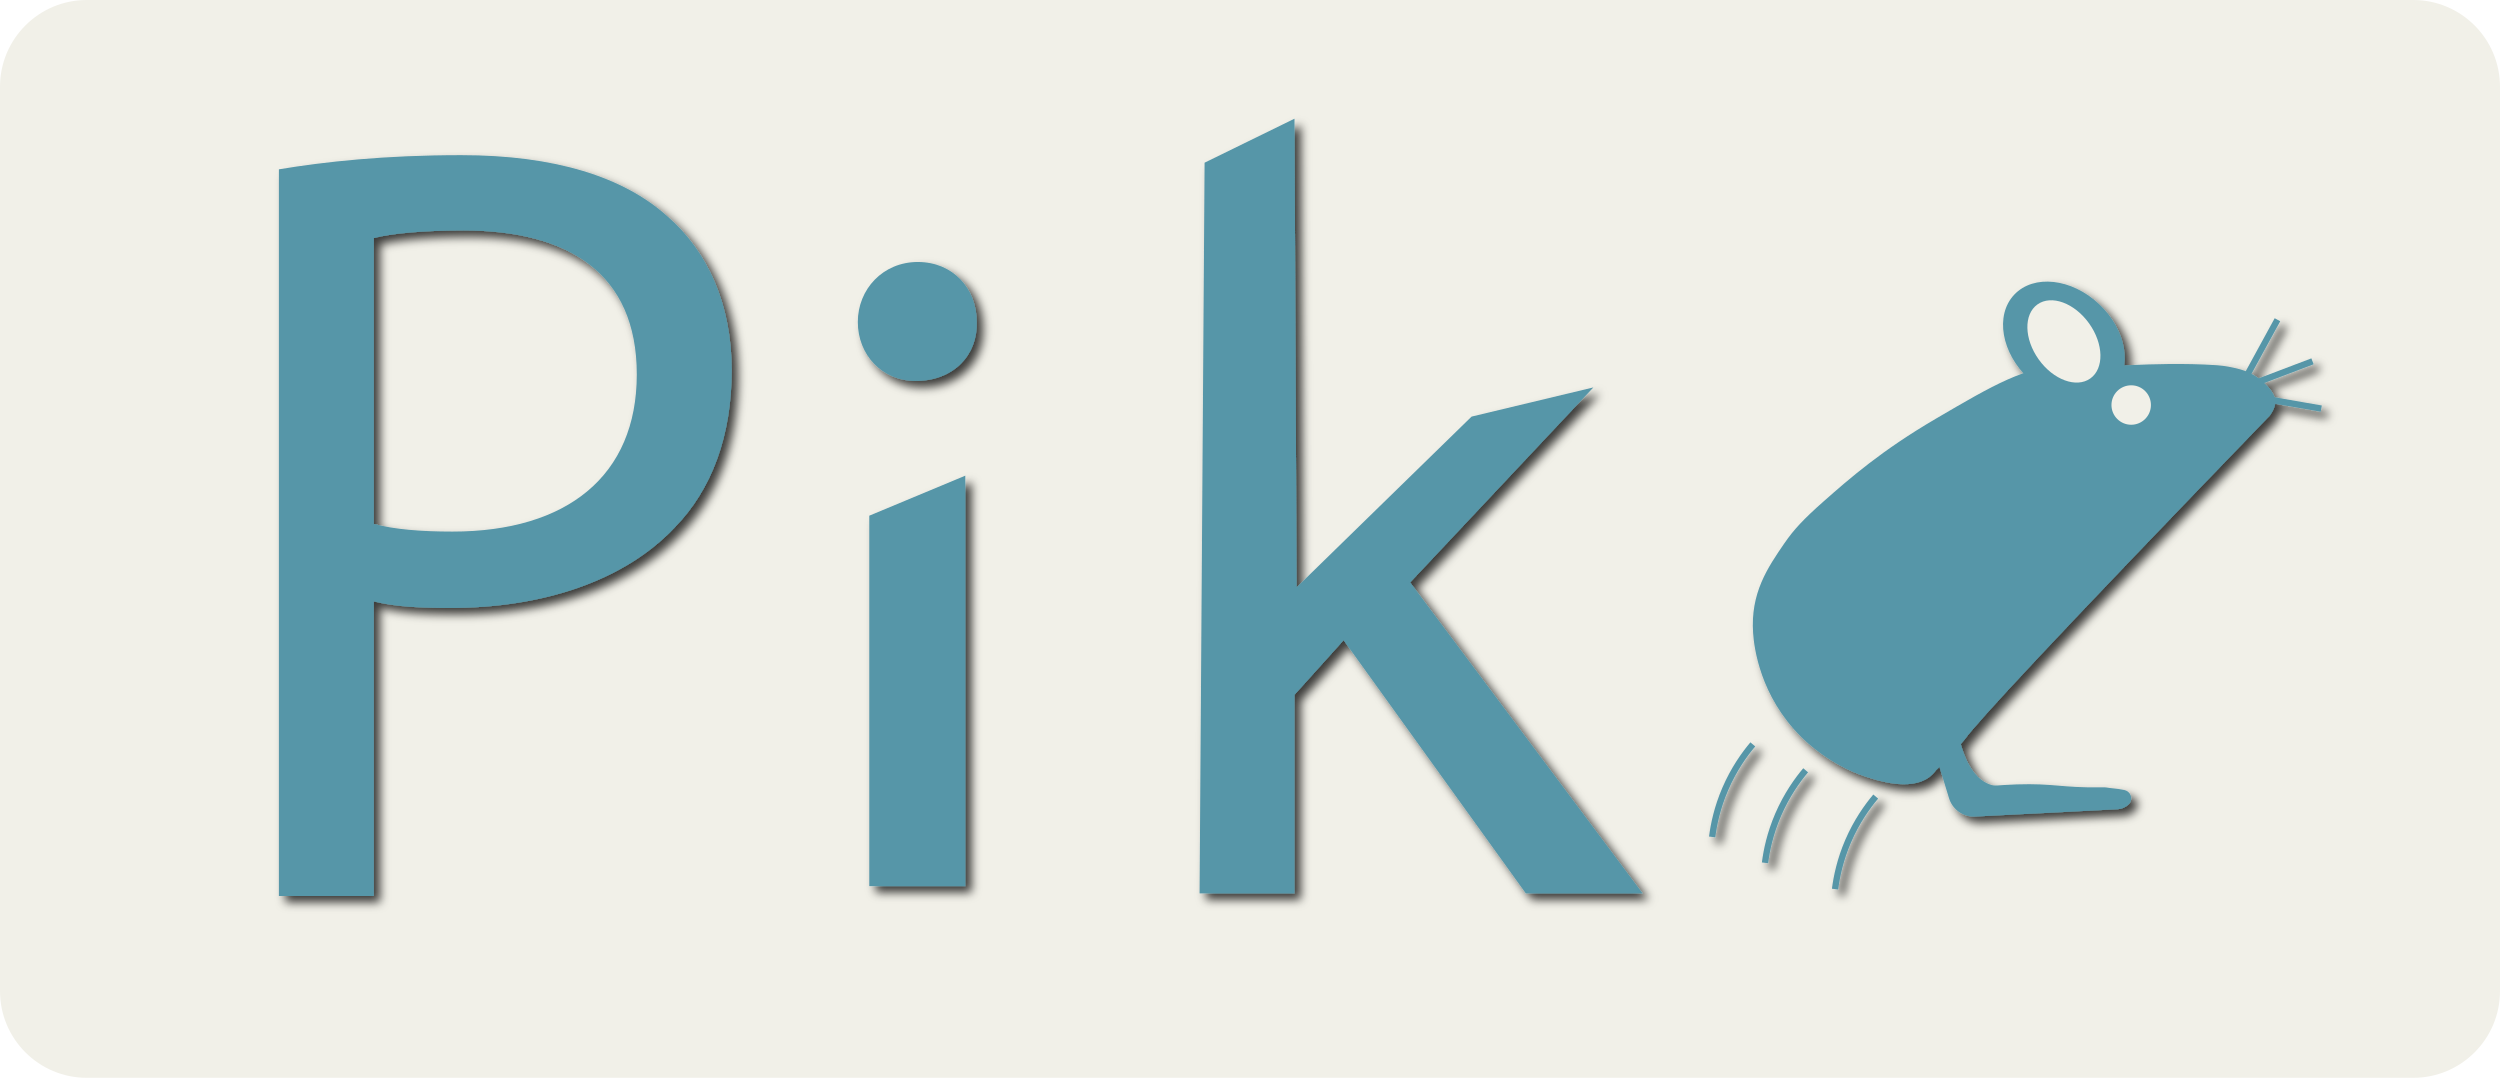
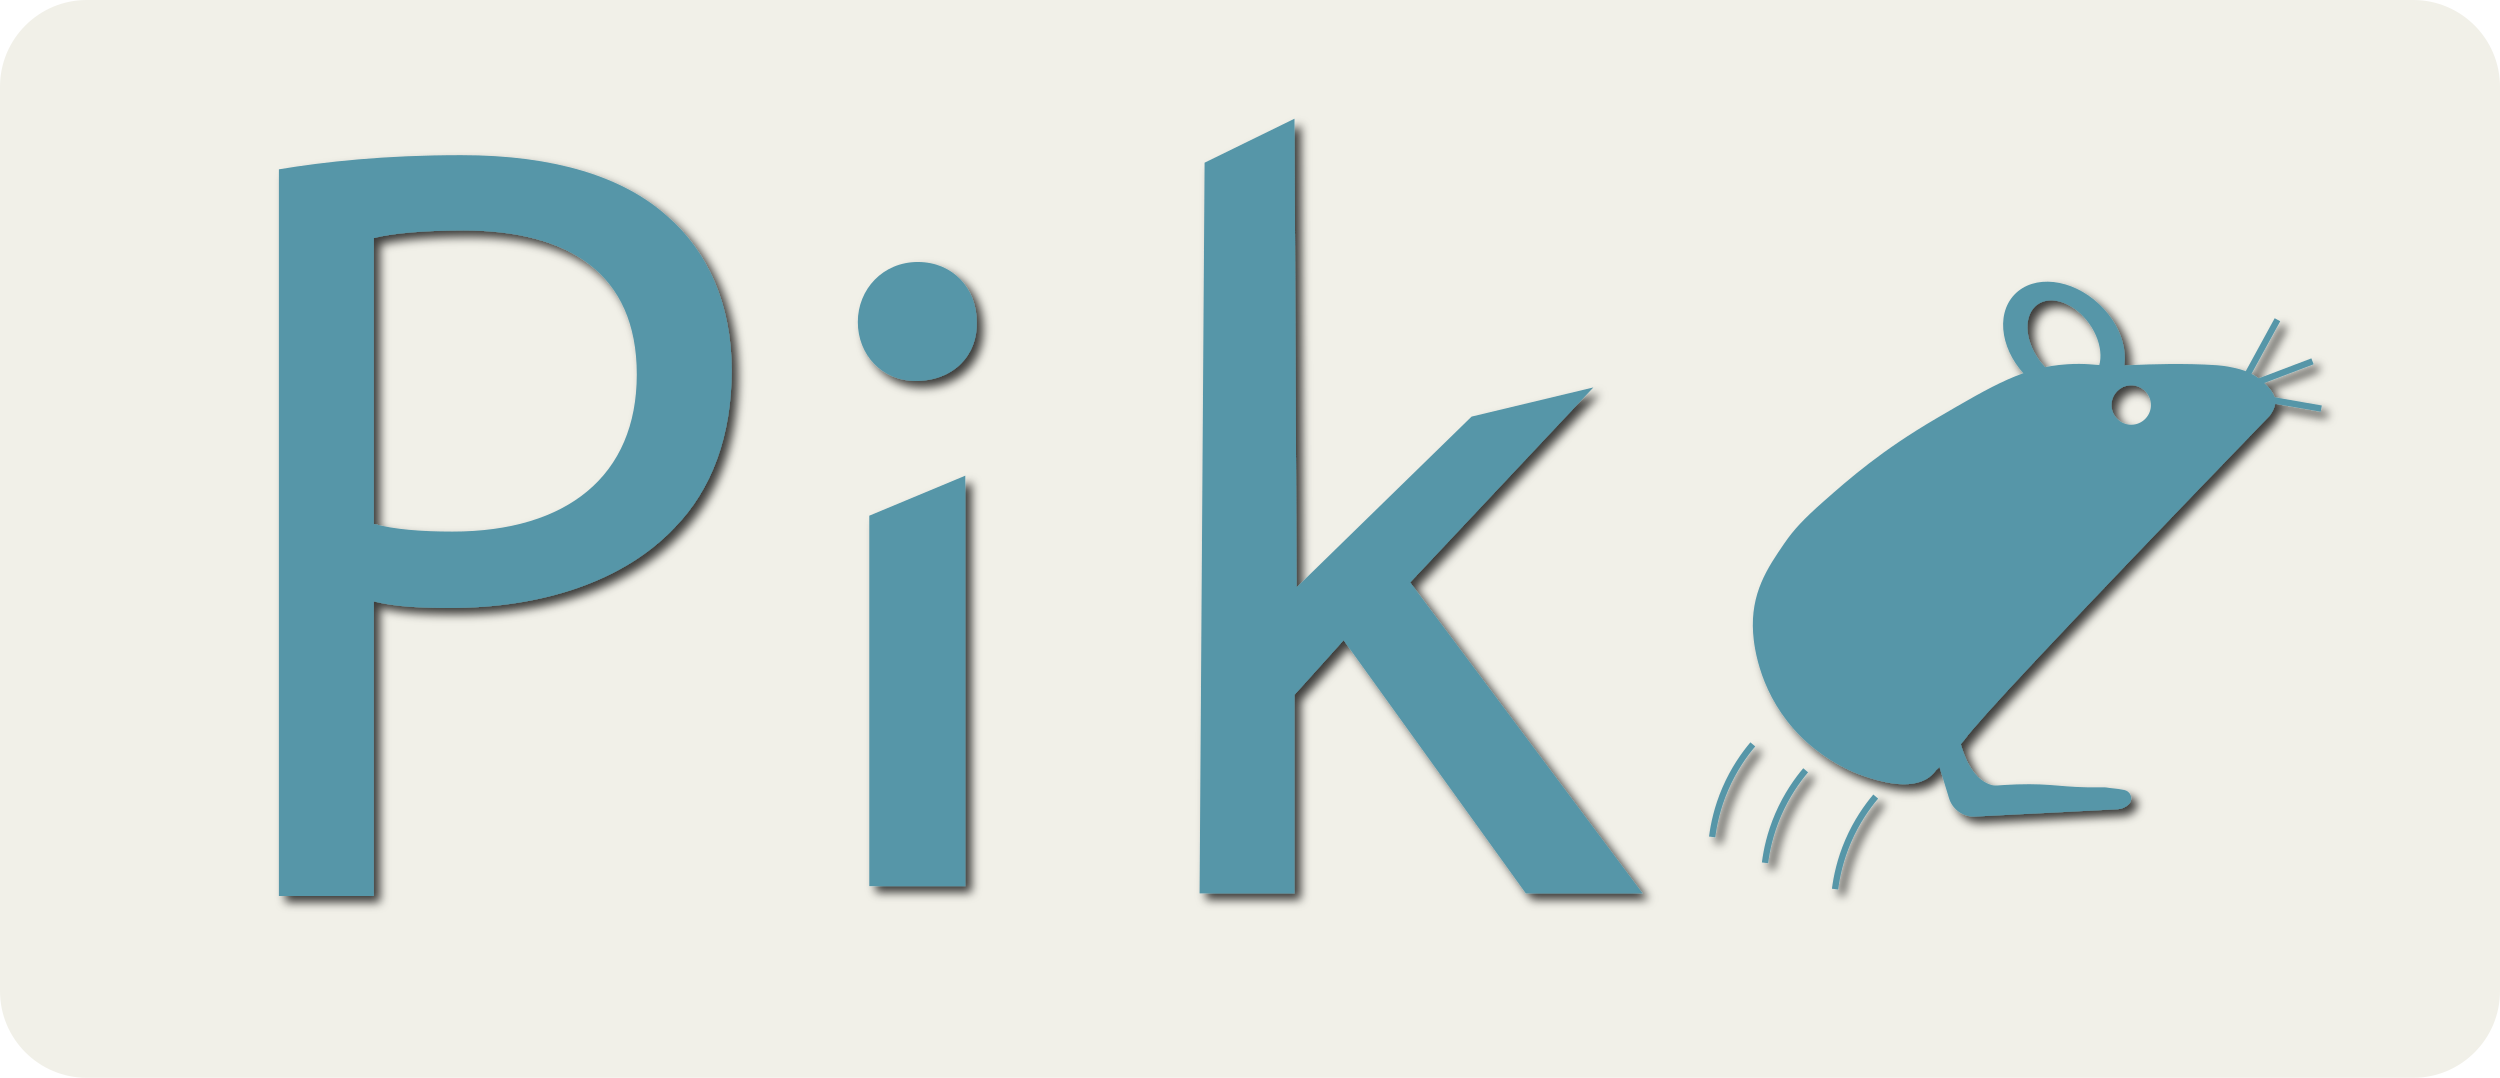
<svg xmlns="http://www.w3.org/2000/svg" id="Layer_1" data-name="Layer 1" viewBox="0 0 2760.15 1189.98">
  <defs>
    <style>
      .cls-1 {
        filter: url(#drop-shadow-1);
      }

      .cls-2 {
        filter: url(#drop-shadow-2);
      }

      .cls-3, .cls-4, .cls-5 {
        fill: #5796a8;
      }

      .cls-4 {
        filter: url(#drop-shadow-3);
      }

      .cls-5 {
        filter: url(#drop-shadow-4);
      }

      .cls-6 {
        fill: none;
        stroke: #5796a8;
        stroke-miterlimit: 10;
        stroke-width: 7px;
      }

      .cls-7 {
        fill: #f1f0e8;
      }
    </style>
    <filter id="drop-shadow-1" x="938.75" y="281.18" width="162" height="720" filterUnits="userSpaceOnUse">
      <feOffset dx="7" dy="7" />
      <feGaussianBlur result="blur" stdDeviation="5" />
      <feFlood flood-color="#000" flood-opacity=".75" />
      <feComposite in2="blur" operator="in" />
      <feComposite in="SourceGraphic" />
    </filter>
    <filter id="drop-shadow-2" x="1878.75" y="302.18" width="707" height="702" filterUnits="userSpaceOnUse">
      <feOffset dx="7" dy="7" />
      <feGaussianBlur result="blur-2" stdDeviation="5" />
      <feFlood flood-color="#000" flood-opacity=".75" />
      <feComposite in2="blur-2" operator="in" />
      <feComposite in="SourceGraphic" />
    </filter>
    <filter id="drop-shadow-3" x="1315.75" y="122.18" width="520" height="887" filterUnits="userSpaceOnUse">
      <feOffset dx="7" dy="7" />
      <feGaussianBlur result="blur-3" stdDeviation="5" />
      <feFlood flood-color="#000" flood-opacity=".75" />
      <feComposite in2="blur-3" operator="in" />
      <feComposite in="SourceGraphic" />
    </filter>
    <filter id="drop-shadow-4" x="299.75" y="163.18" width="531" height="849" filterUnits="userSpaceOnUse">
      <feOffset dx="7" dy="7" />
      <feGaussianBlur result="blur-4" stdDeviation="5" />
      <feFlood flood-color="#000" flood-opacity=".75" />
      <feComposite in2="blur-4" operator="in" />
      <feComposite in="SourceGraphic" />
    </filter>
  </defs>
  <rect class="cls-7" width="2760.15" height="1189.98" rx="95.85" ry="95.85" />
  <g class="cls-1">
    <path class="cls-3" d="M1078.38,355.5c1.2,36.14-25.3,65.05-67.46,65.05-37.34,0-63.85-28.91-63.85-65.05s27.71-66.26,66.26-66.26,65.05,28.91,65.05,66.26ZM959.74,978.34v-408.98l106.01-44.21v453.19h-106.01Z" />
  </g>
  <g class="cls-2">
-     <path class="cls-3" d="M1970.12,599.74c-18.61,27.14-37.73,55.02-34.56,99.55,1.09,15.36,7.41,68.84,52.92,114.16,4.88,4.86,31.47,30.8,70.57,43.8,13.13,4.36,49.77,16.55,71,.73,4.77-3.56,7.29-7.42,8.04-8.55,0,0-5.4,2.78-5.4,2.78-.31,6.76,33.82-32.17,36.62-36.04,13.7-18.95,91.31-103.44,336.39-357.04,0,0,0-.01.02-.02.36-.45,6.86-8.55,6.4-16.5-.58-9.83-11.81-19.43-15.01-22.16-2.11-1.81-7.04-5.78-14.33-9.17-6.14-2.86-11.27-4.06-16.4-5.23-8.94-2.04-16.04-2.63-18.47-2.8-36.46-2.54-76.32-.97-91.05-.32-16.12.71-20.83.91-30.1.58-16.43-.59-24.05-2.66-44.37-1.35-47.6,3.06-80.08,22.07-145.05,60.09-59.7,34.94-94.93,65.68-123.89,91.26-22.34,19.72-33.16,31.41-43.32,46.23Z" />
-     <ellipse class="cls-3" cx="2278.71" cy="377.01" rx="56.63" ry="75.27" transform="translate(443.2 1779) rotate(-46.77)" />
    <line class="cls-6" x1="2514.46" y1="353" x2="2481.11" y2="414.02" />
    <line class="cls-6" x1="2493.34" y1="421.6" x2="2553.15" y2="398.93" />
    <line class="cls-6" x1="2506.97" y1="441.42" x2="2562.81" y2="451.12" />
-     <circle class="cls-7" cx="2352.97" cy="447.17" r="21.78" />
-     <ellipse class="cls-7" cx="2278.71" cy="377.01" rx="34.19" ry="50.22" transform="translate(205.5 1395.09) rotate(-35.55)" />
+     <path class="cls-3" d="M2512.11,442.62c-.58-9.83-11.81-19.43-15.01-22.16-2.11-1.81-7.04-5.78-14.33-9.17-6.14-2.86-11.27-4.06-16.4-5.23-8.94-2.04-16.04-2.63-18.47-2.8-36.46-2.54-76.32-.97-91.05-.32-16.12.71-20.83.91-30.1.58-16.43-.59-24.05-2.66-44.37-1.35-47.6,3.06-80.08,22.07-145.05,60.09-59.7,34.94-94.93,65.68-123.89,91.26-22.34,19.72-33.16,31.41-43.32,46.23-18.61,27.14-37.73,55.02-34.56,99.55,1.09,15.36,7.41,68.84,52.92,114.16,4.88,4.86,31.47,30.8,70.57,43.8,13.13,4.36,49.77,16.55,71,.73,3.9-2.91,6.29-6.02,7.44-7.67,9.44-7.99,29.68-31.19,31.81-34.13,13.7-18.95,91.31-103.44,336.39-357.04,0,0,0-.01.02-.02.36-.45,6.86-8.55,6.4-16.5ZM2352.97,468.95c-12.03,0-21.78-9.75-21.78-21.78s9.75-21.78,21.78-21.78,21.78,9.75,21.78,21.78-9.75,21.78-21.78,21.78Z" />
+     <path class="cls-3" d="M2317.51,335.75c-30.29-28.47-72.21-33.08-93.63-10.3-21.42,22.79-14.24,64.35,16.05,92.82,30.29,28.48,72.21,33.08,93.63,10.3,21.42-22.79,14.24-64.35-16.05-92.82ZM2307.91,417.88c-15.37,10.98-40.89,1.59-57.02-20.98-16.13-22.57-16.74-49.76-1.38-60.74,15.37-10.98,40.89-1.59,57.02,20.98s16.74,49.76,1.38,60.74Z" />
    <path class="cls-3" d="M2123.71,789.12c9.37,30.71,18.74,61.42,28.11,92.13,3.84,12.57,15.74,20.92,28.87,20.25,52.39-2.68,104.78-5.37,157.17-8.05,4.72-.24,9.02-2.19,12.25-5.26,4.8-4.56,3.35-12.57-2.67-15.32h0c-.74-.34-1.52-.58-2.32-.72l-6.37-1.1c-.22-.04-.45-.07-.68-.09-16.02-1.59-10.18-1.82-18.8-1.69-42.77.63-51.77-4.57-92.7-3.25-22.01.71-23.42,2.35-29.73.06-26.71-9.68-36.23-51.68-39.91-88.46" />
    <path class="cls-6" d="M2026.03,981.64c1.74-13.67,5.57-32.28,14.43-52.89,9.46-22.01,21.25-38.39,30.45-49.31" />
    <path class="cls-6" d="M1890.34,924.04c1.74-13.67,5.57-32.28,14.43-52.89,9.46-22.01,21.25-38.39,30.45-49.31" />
    <path class="cls-6" d="M1948.69,952.64c1.74-13.67,5.57-32.28,14.43-52.89,9.46-22.01,21.25-38.39,30.45-49.31" />
  </g>
  <polygon class="cls-4" points="1329.93 179.62 1324.4 986.34 1429.21 986.34 1429.21 767.09 1483.42 706.86 1684.6 986.34 1813.5 986.34 1556.9 643.01 1759.21 427.72 1624.71 459.95 1431.52 648.46 1429.21 131.03 1329.93 179.62" />
  <path class="cls-5" d="M307.91,186.95c50.6-8.43,116.85-15.66,201.18-15.66,103.6,0,179.5,24.09,227.68,67.46,44.57,38.55,71.08,97.58,71.08,169.86s-21.68,131.31-62.64,173.47c-55.42,59.03-145.76,89.15-248.16,89.15-31.32,0-60.23-1.2-84.33-7.23v325.26h-104.81V186.95ZM412.72,578.47c22.89,6.02,51.8,8.43,86.74,8.43,126.49,0,203.59-61.44,203.59-173.47s-75.89-159.02-191.54-159.02c-45.78,0-80.71,3.61-98.78,8.43v315.62Z" />
</svg>
